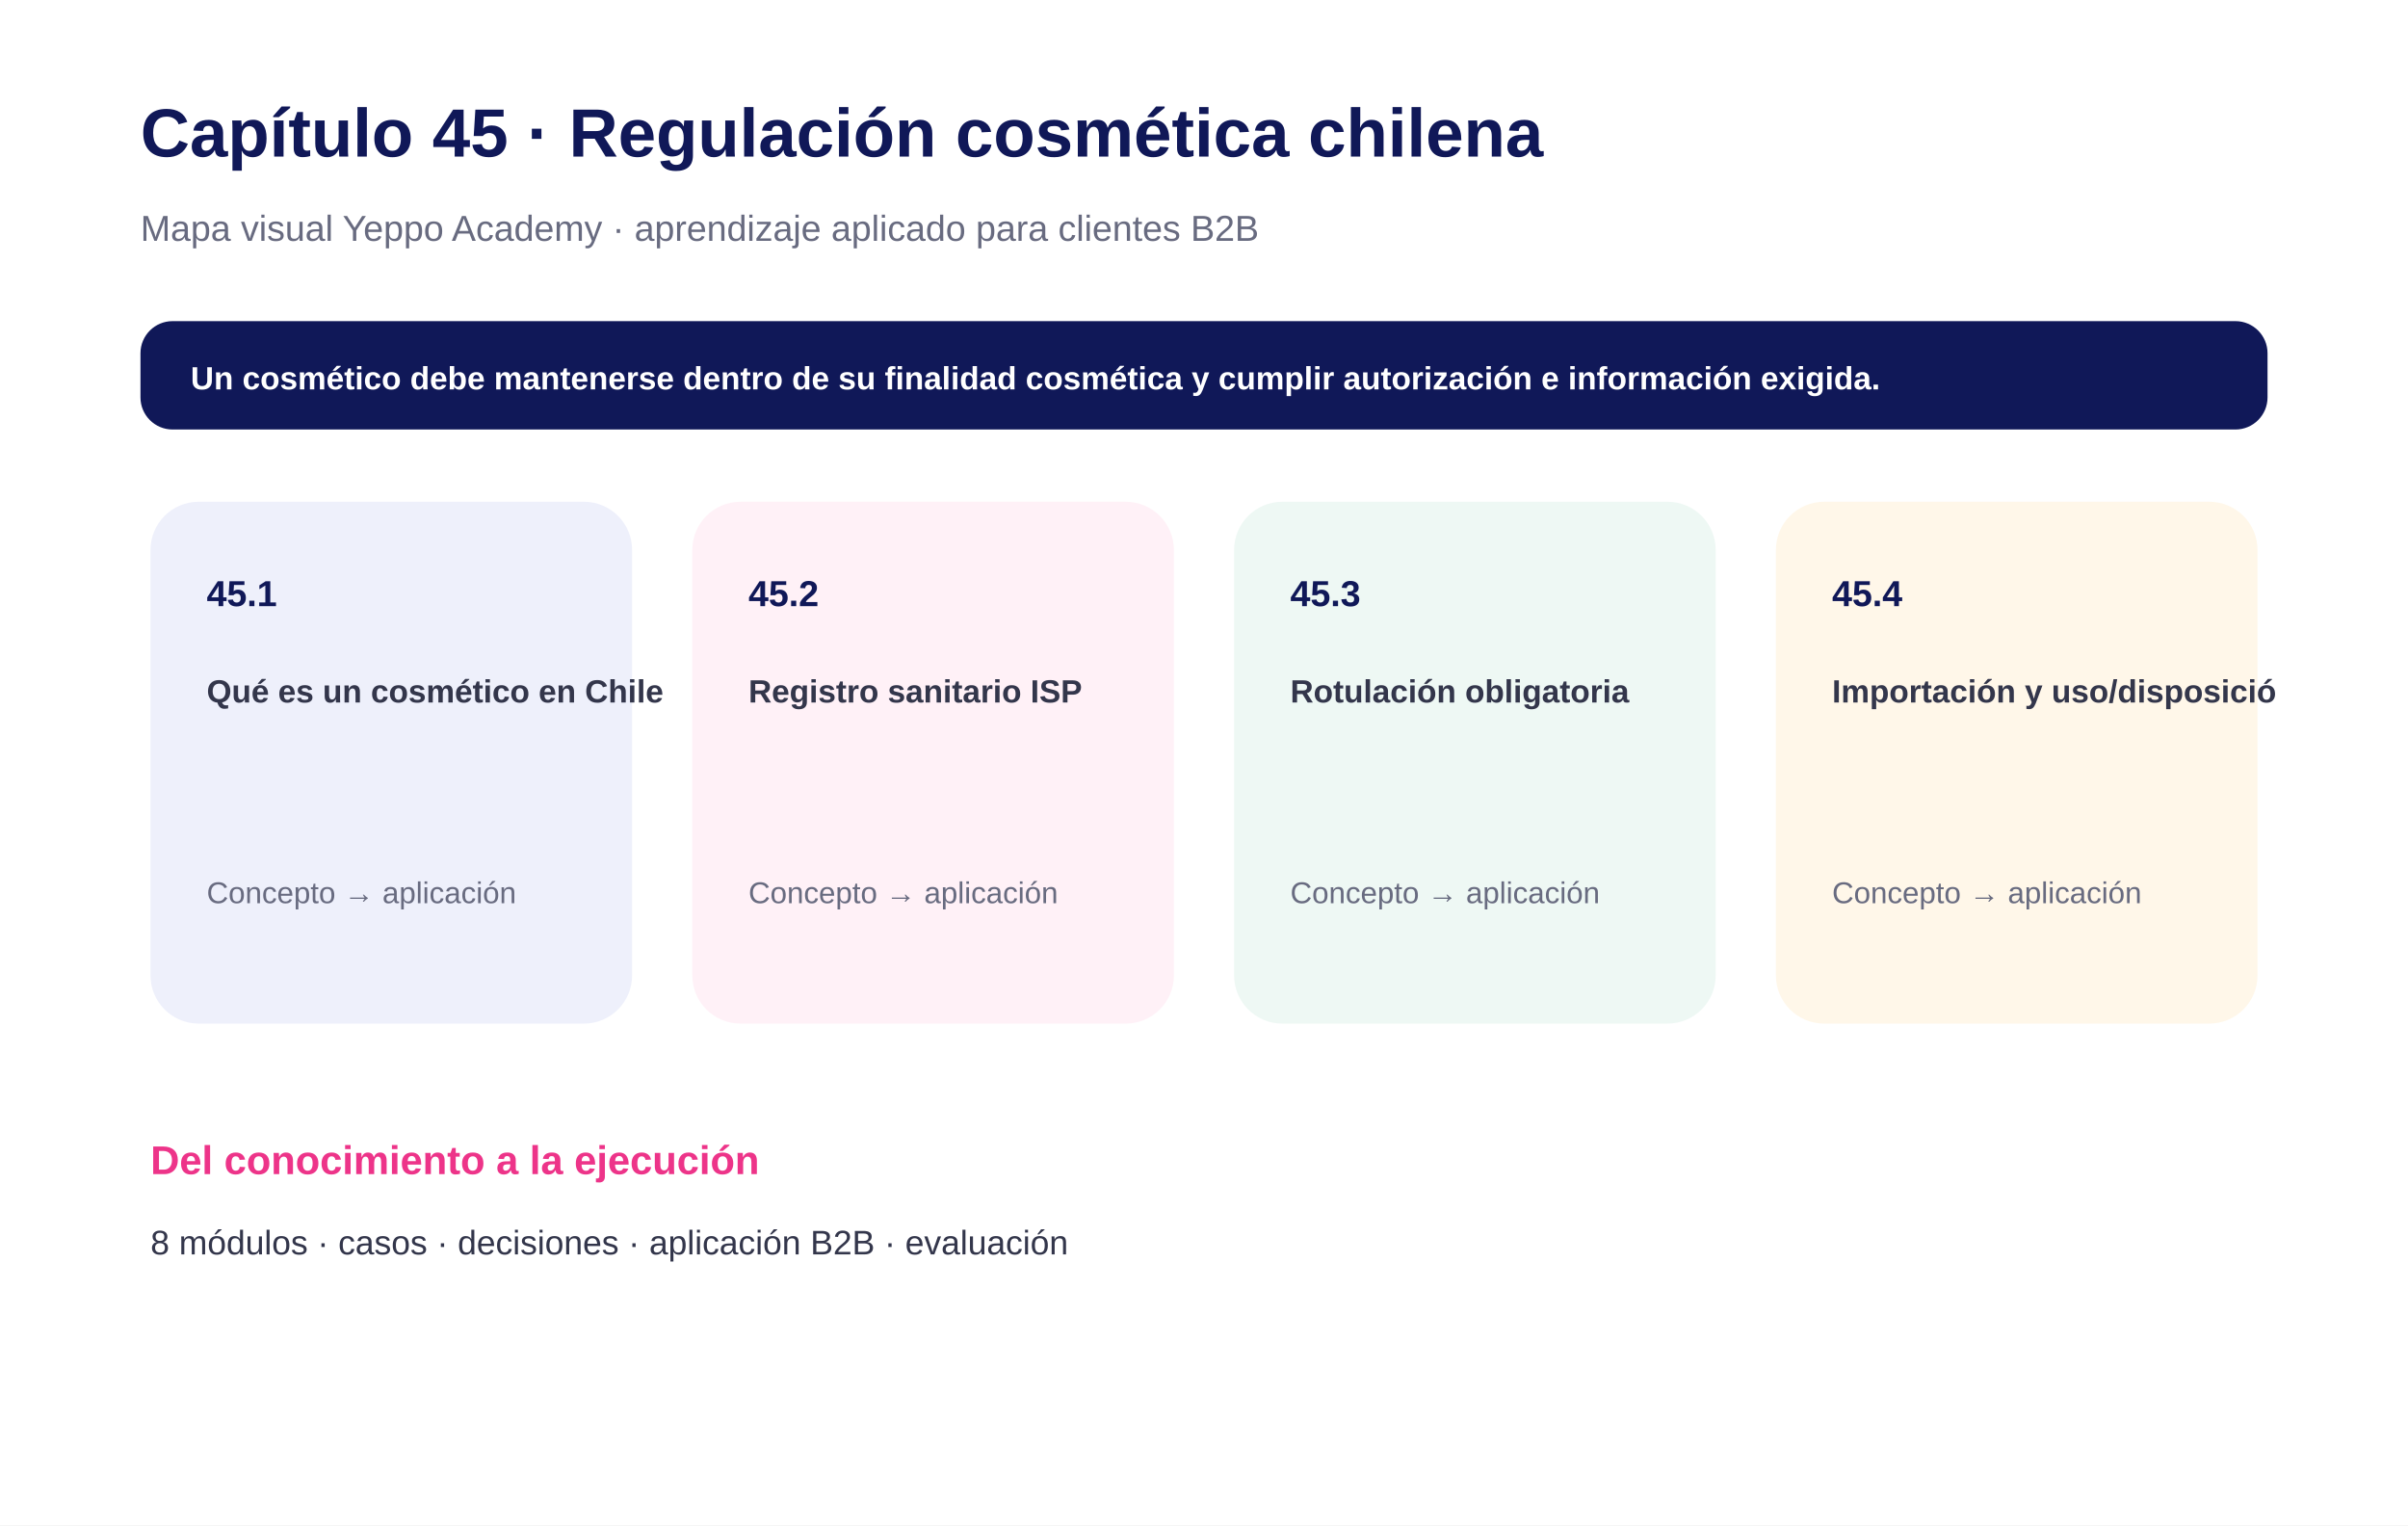
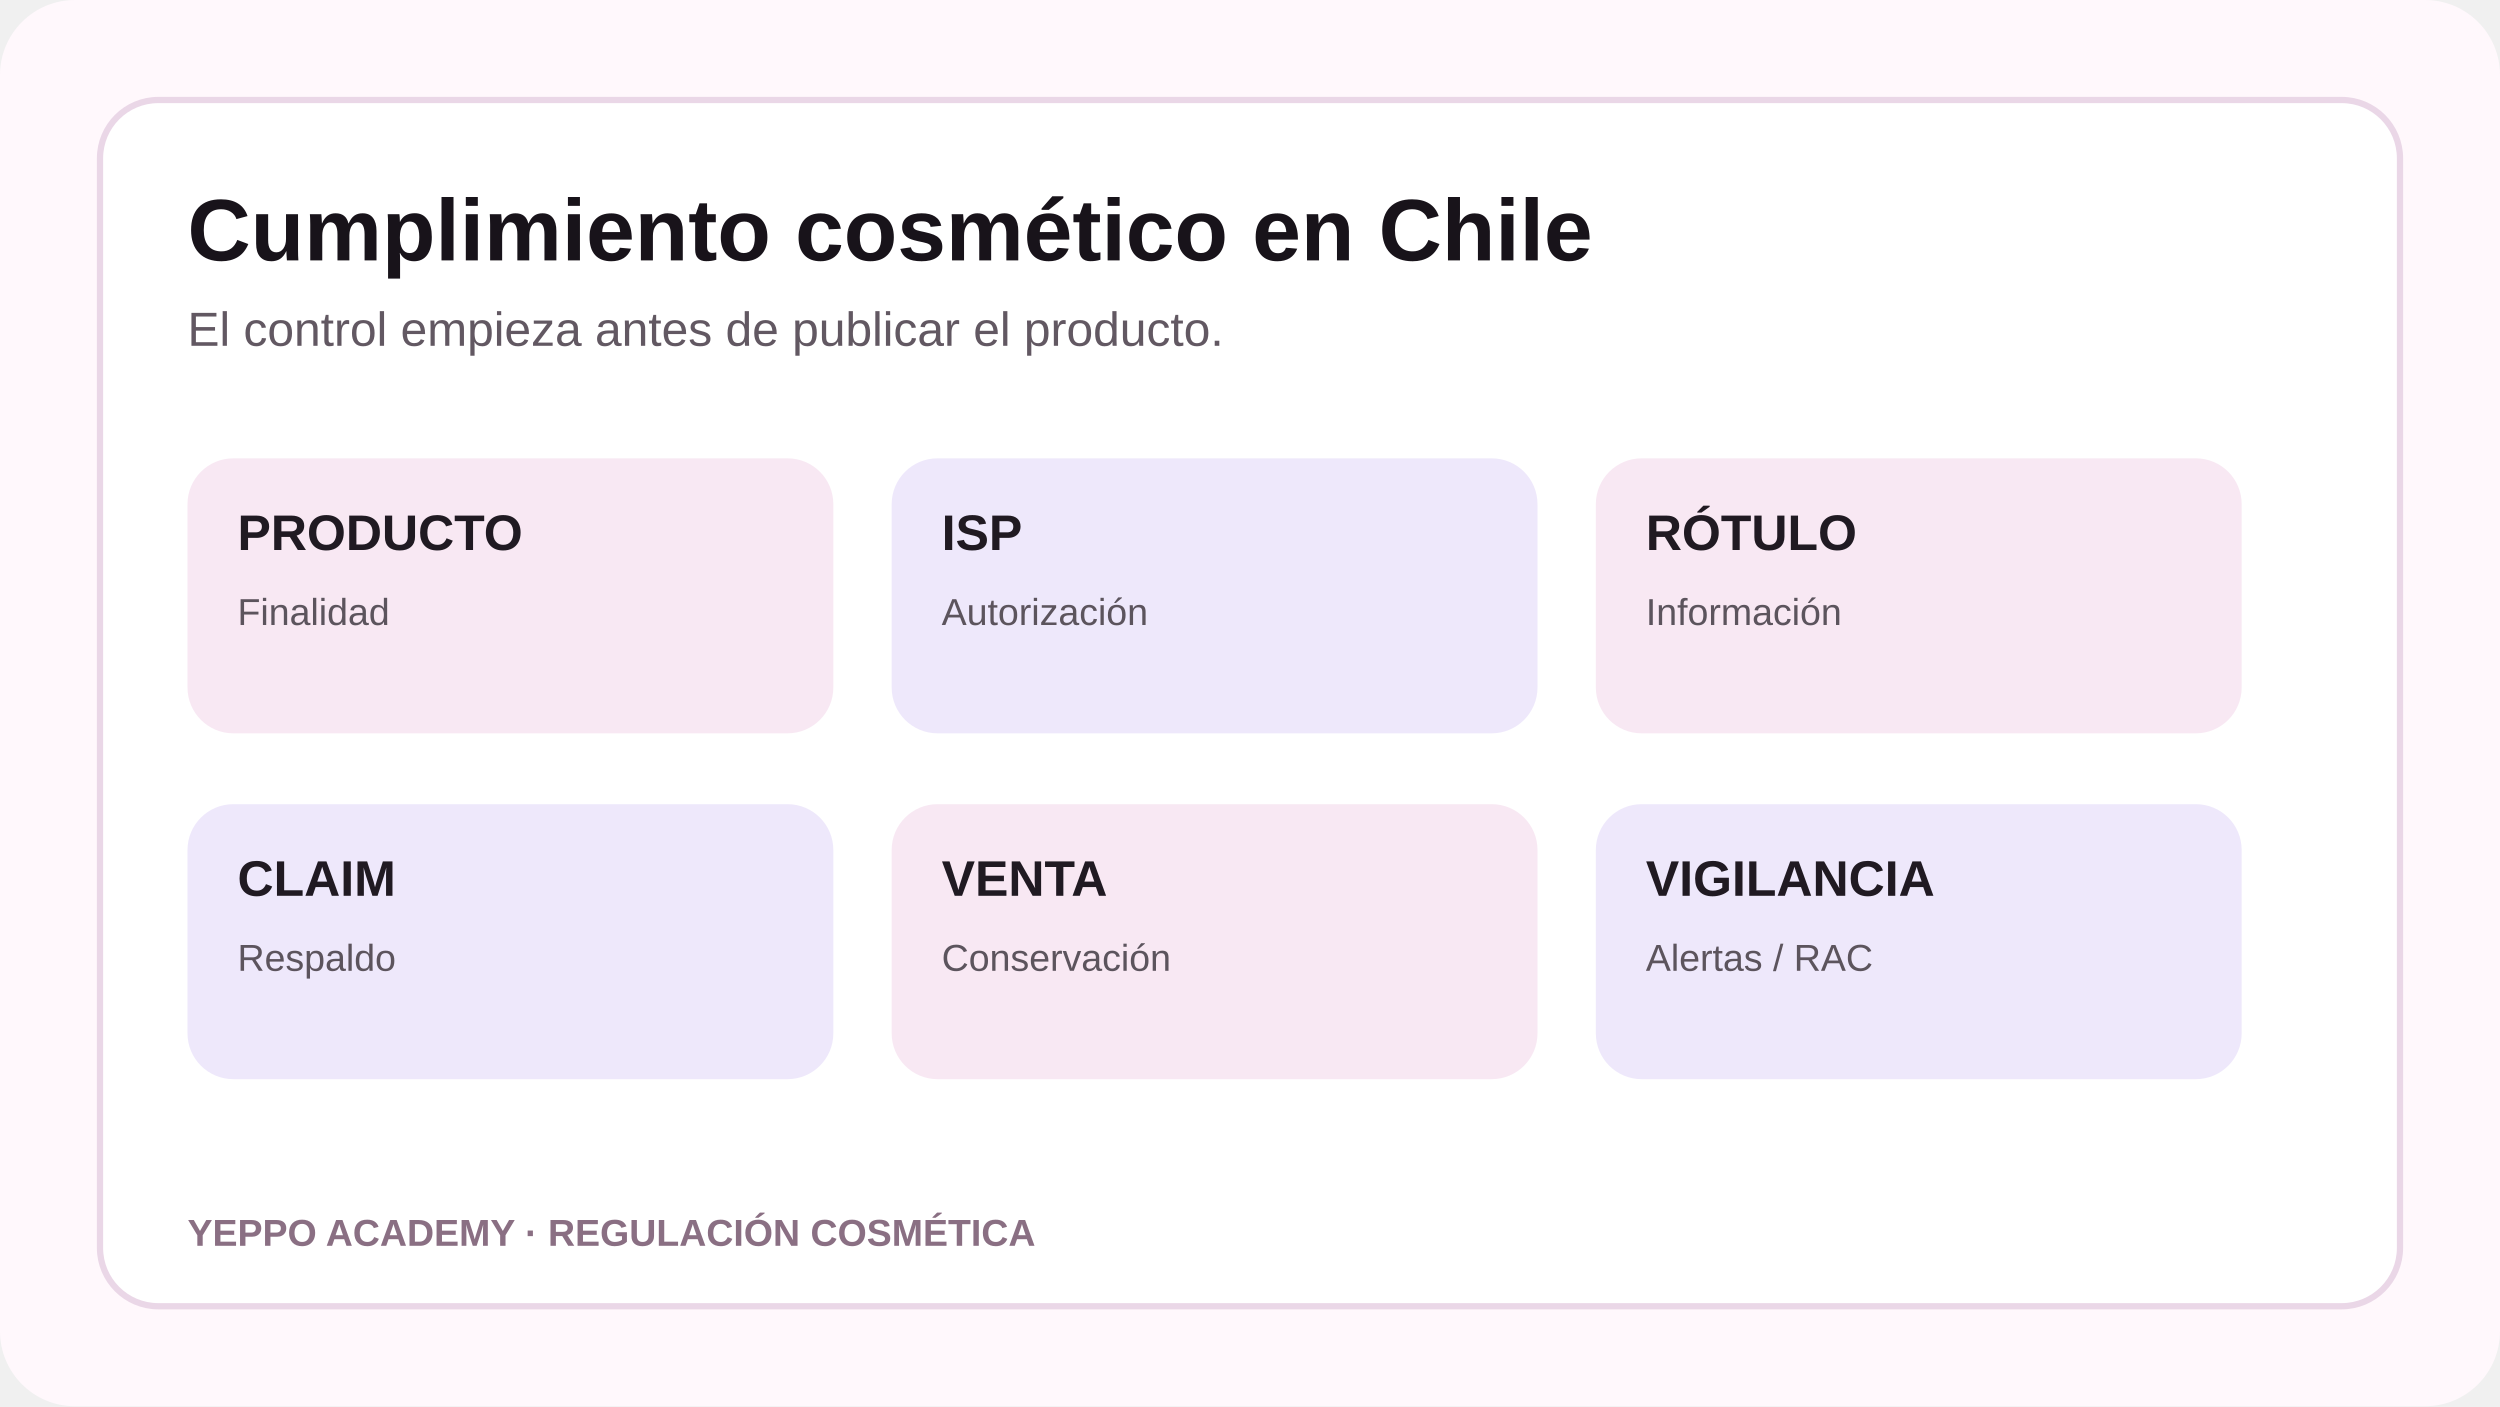
- <svg xmlns="http://www.w3.org/2000/svg" width="1200" height="760">
-   <rect width="1200" height="760" fill="#fff" />
-   <text x="70" y="78" font-family="Arial" font-size="34" font-weight="700" fill="#101858">Capítulo 45 · Regulación cosmética chilena</text>
-   <text x="70" y="120" font-family="Arial" font-size="18" fill="#686b80">Mapa visual Yeppo Academy · aprendizaje aplicado para clientes B2B</text>
-   <rect x="70" y="160" width="1060" height="54" rx="16" fill="#101858" />
-   <text x="95" y="194" font-family="Arial" font-size="16" font-weight="700" fill="#fff">Un cosmético debe mantenerse dentro de su finalidad cosmética y cumplir autorización e información exigida.</text>
-   <rect x="75" y="250" width="240" height="260" rx="24" fill="#eef0fb" />
-   <text x="103" y="302" font-family="Arial" font-size="18" font-weight="700" fill="#101858">45.1</text>
-   <text x="103" y="350" font-family="Arial" font-size="16" font-weight="700" fill="#33364b">Qué es un cosmético en Chile</text>
-   <text x="103" y="450" font-family="Arial" font-size="15" fill="#686b80">Concepto → aplicación</text>
-   <rect x="345" y="250" width="240" height="260" rx="24" fill="#fff1f7" />
-   <text x="373" y="302" font-family="Arial" font-size="18" font-weight="700" fill="#101858">45.2</text>
-   <text x="373" y="350" font-family="Arial" font-size="16" font-weight="700" fill="#33364b">Registro sanitario ISP</text>
-   <text x="373" y="450" font-family="Arial" font-size="15" fill="#686b80">Concepto → aplicación</text>
-   <rect x="615" y="250" width="240" height="260" rx="24" fill="#eef8f4" />
-   <text x="643" y="302" font-family="Arial" font-size="18" font-weight="700" fill="#101858">45.3</text>
-   <text x="643" y="350" font-family="Arial" font-size="16" font-weight="700" fill="#33364b">Rotulación obligatoria</text>
-   <text x="643" y="450" font-family="Arial" font-size="15" fill="#686b80">Concepto → aplicación</text>
-   <rect x="885" y="250" width="240" height="260" rx="24" fill="#fff7e9" />
-   <text x="913" y="302" font-family="Arial" font-size="18" font-weight="700" fill="#101858">45.4</text>
-   <text x="913" y="350" font-family="Arial" font-size="16" font-weight="700" fill="#33364b">Importación y uso/disposició</text>
-   <text x="913" y="450" font-family="Arial" font-size="15" fill="#686b80">Concepto → aplicación</text>
-   <text x="75" y="585" font-family="Arial" font-size="20" font-weight="700" fill="#ed3489">Del conocimiento a la ejecución</text>
-   <text x="75" y="625" font-family="Arial" font-size="17" fill="#33364b">8 módulos · casos · decisiones · aplicación B2B · evaluación</text>
+ <svg xmlns="http://www.w3.org/2000/svg" width="1200" height="675" viewBox="0 0 1200 675" role="img" aria-label="Cumplimiento cosmético en Chile">
+   <rect width="1200" height="675" rx="36" fill="#fff8fc" />
+   <rect x="48" y="48" width="1104" height="579" rx="28" fill="#fff" stroke="#ead7e7" stroke-width="3" />
+   <text x="90" y="125" font-family="Arial,sans-serif" font-size="42" font-weight="700" fill="#18131a">Cumplimiento cosmético en Chile</text>
+   <text x="90" y="166" font-family="Arial,sans-serif" font-size="23" fill="#625862">El control empieza antes de publicar el producto.</text>
+   <rect x="90" y="220" width="310" height="132" rx="22" fill="#f8e8f3" />
+   <text x="114" y="264" font-family="Arial,sans-serif" font-size="24" font-weight="700" fill="#201a22">PRODUCTO</text>
+   <text x="114" y="300" font-family="Arial,sans-serif" font-size="18" fill="#5c545d">Finalidad</text>
+   <rect x="428" y="220" width="310" height="132" rx="22" fill="#eee8fb" />
+   <text x="452" y="264" font-family="Arial,sans-serif" font-size="24" font-weight="700" fill="#201a22">ISP</text>
+   <text x="452" y="300" font-family="Arial,sans-serif" font-size="18" fill="#5c545d">Autorización</text>
+   <rect x="766" y="220" width="310" height="132" rx="22" fill="#f8e8f3" />
+   <text x="790" y="264" font-family="Arial,sans-serif" font-size="24" font-weight="700" fill="#201a22">RÓTULO</text>
+   <text x="790" y="300" font-family="Arial,sans-serif" font-size="18" fill="#5c545d">Información</text>
+   <rect x="90" y="386" width="310" height="132" rx="22" fill="#eee8fb" />
+   <text x="114" y="430" font-family="Arial,sans-serif" font-size="24" font-weight="700" fill="#201a22">CLAIM</text>
+   <text x="114" y="466" font-family="Arial,sans-serif" font-size="18" fill="#5c545d">Respaldo</text>
+   <rect x="428" y="386" width="310" height="132" rx="22" fill="#f8e8f3" />
+   <text x="452" y="430" font-family="Arial,sans-serif" font-size="24" font-weight="700" fill="#201a22">VENTA</text>
+   <text x="452" y="466" font-family="Arial,sans-serif" font-size="18" fill="#5c545d">Conservación</text>
+   <rect x="766" y="386" width="310" height="132" rx="22" fill="#eee8fb" />
+   <text x="790" y="430" font-family="Arial,sans-serif" font-size="24" font-weight="700" fill="#201a22">VIGILANCIA</text>
+   <text x="790" y="466" font-family="Arial,sans-serif" font-size="18" fill="#5c545d">Alertas / RAC</text>
+   <text x="90" y="598" font-family="Arial,sans-serif" font-size="18" font-weight="700" fill="#8a6f83">YEPPO ACADEMY · REGULACIÓN COSMÉTICA</text>
</svg>
